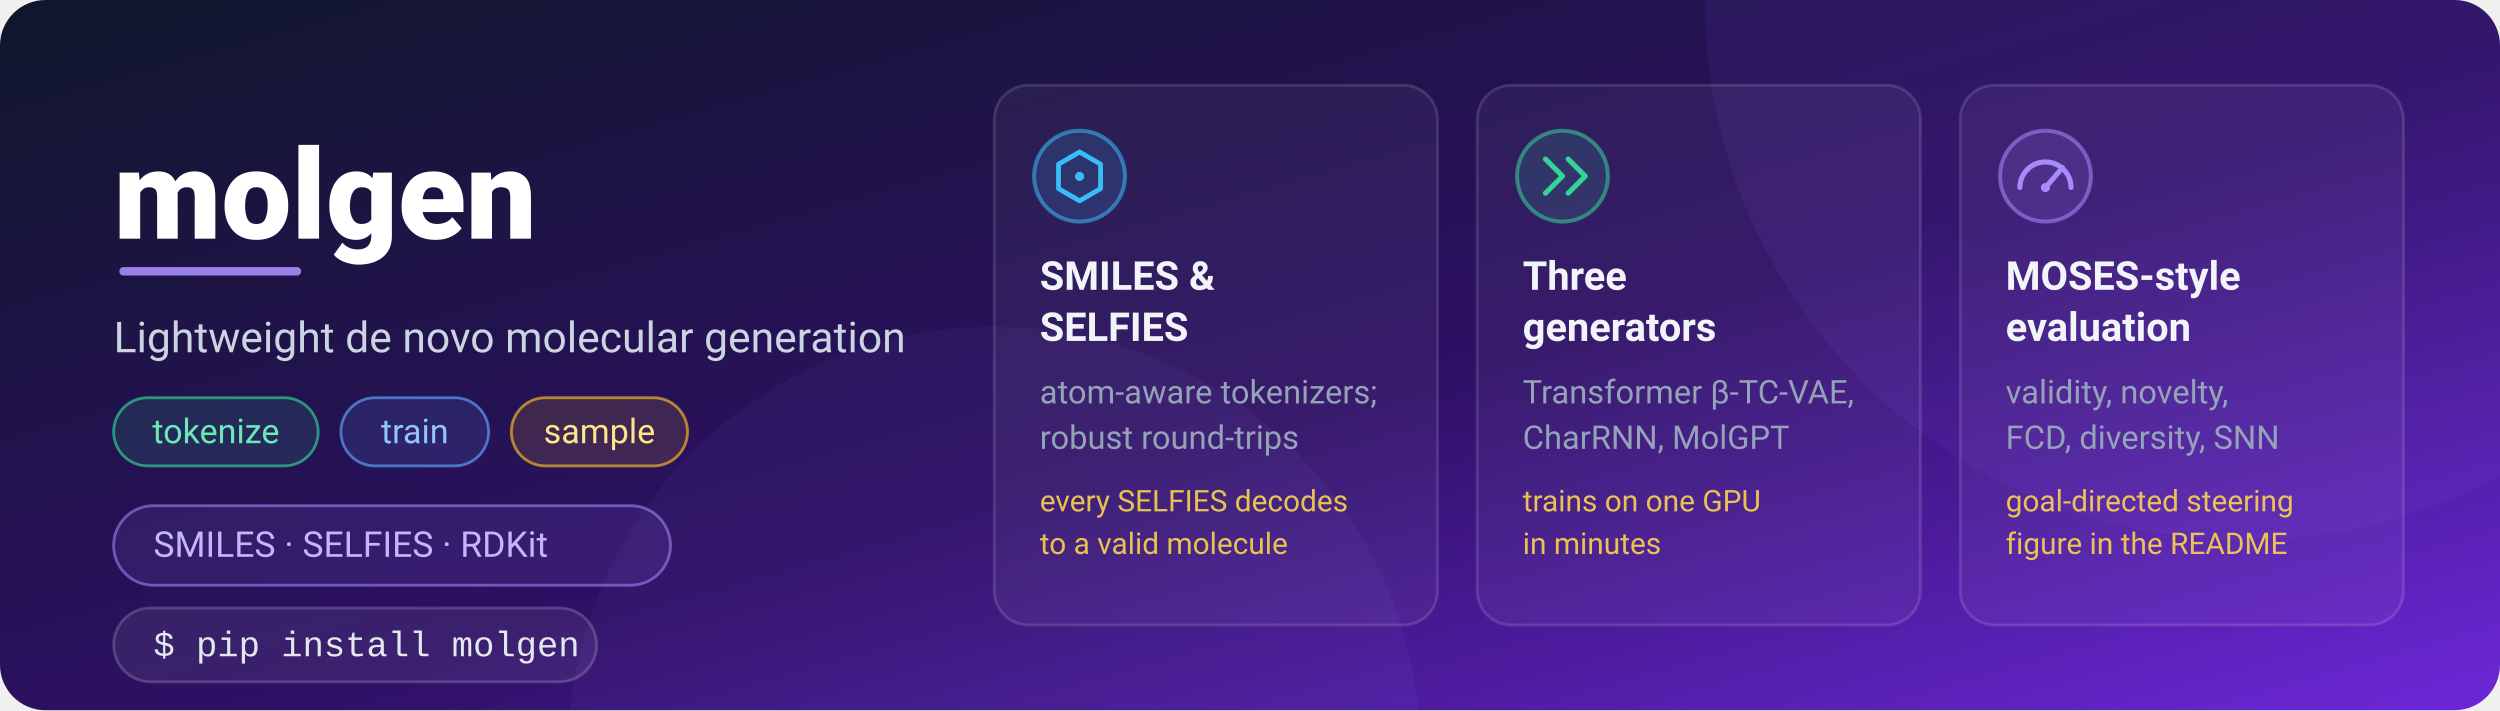
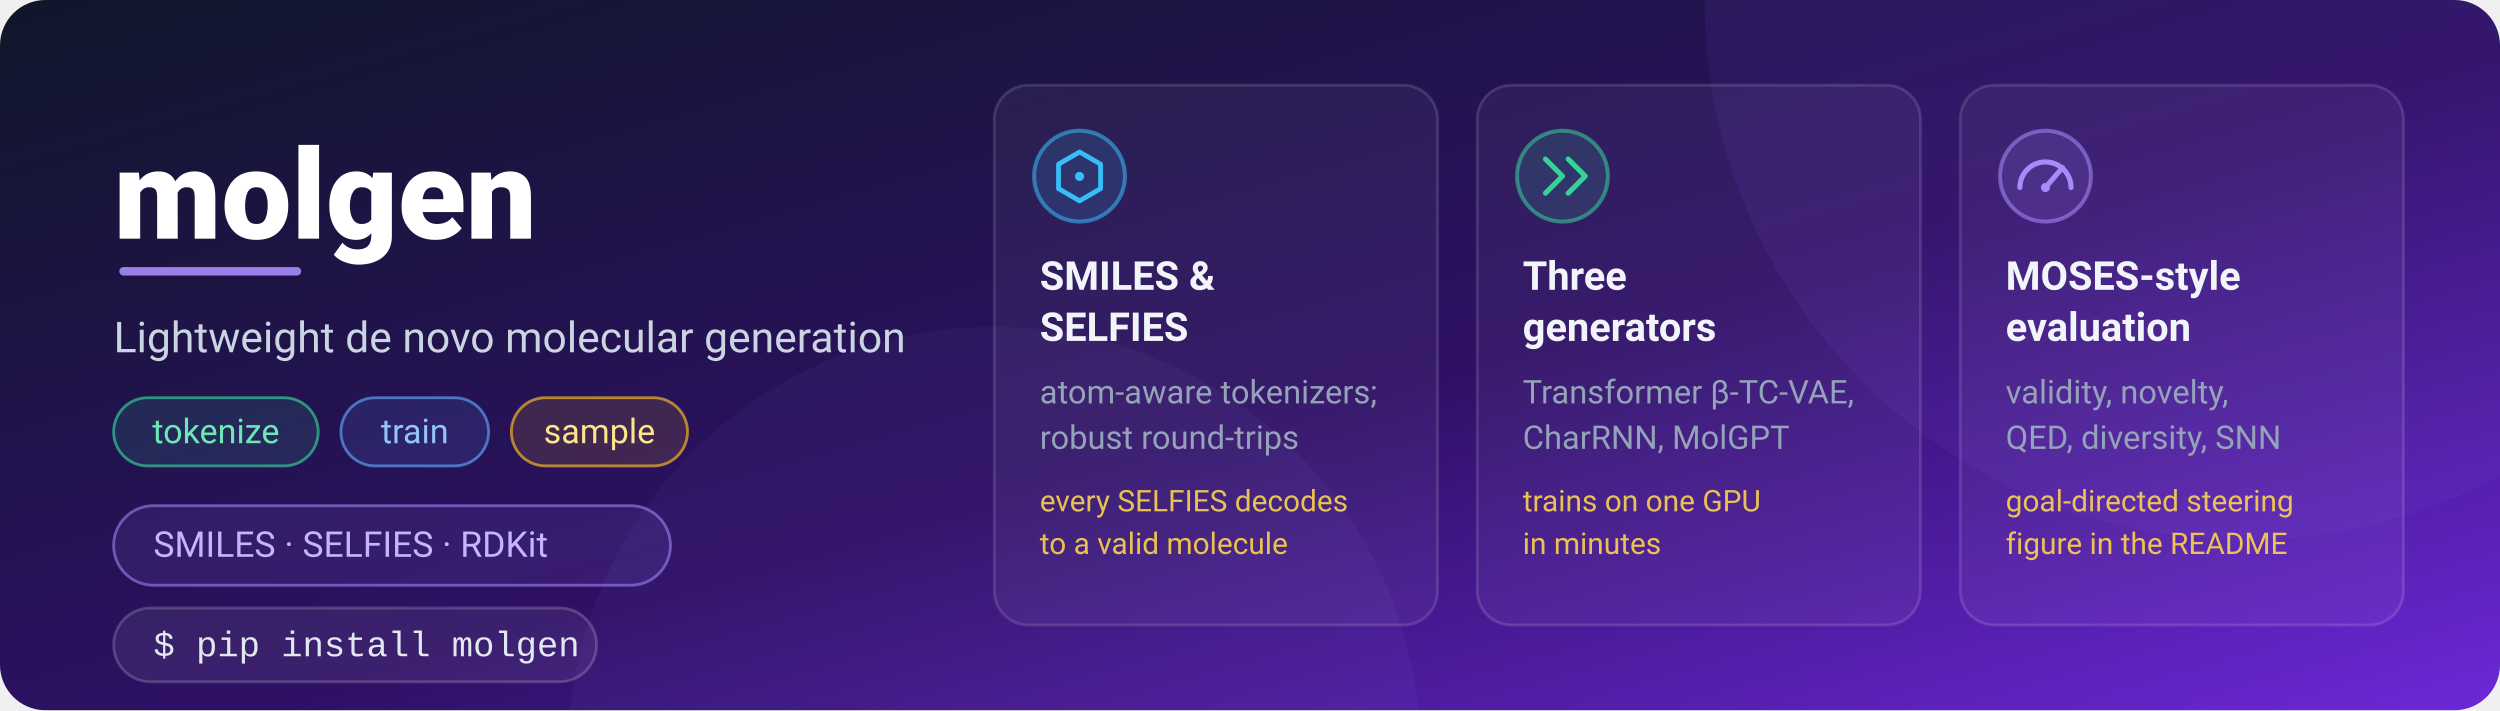
<svg xmlns="http://www.w3.org/2000/svg" viewBox="0 0 880 250" role="img" aria-label="molgen — lightweight de novo molecular generation: SMILES and SELFIES tokenizers, VAE / CharRNN / MolGPT generators, MOSES-style evaluation">
  <defs>
    <linearGradient id="bg" x1="0" y1="0" x2="1" y2="1">
      <stop offset="0%" stop-color="#0f172a" />
      <stop offset="55%" stop-color="#2e1065" />
      <stop offset="100%" stop-color="#6d28d9" />
    </linearGradient>
    <clipPath id="bgclip">
      <rect x="0" y="0" width="880" height="250" rx="16" />
    </clipPath>
  </defs>
  <rect x="0" y="0" width="880" height="250" rx="16" fill="url(#bg)" />
  <g clip-path="url(#bgclip)">
    <circle cx="790" cy="0" r="190" fill="#8b5cf6" opacity="0.08" />
    <circle cx="350" cy="265" r="150" fill="#a78bfa" opacity="0.05" />
  </g>
  <text x="40" y="84" font-family="-apple-system, 'Segoe UI', Roboto, Helvetica, Arial, sans-serif" font-size="44" font-weight="800" fill="#ffffff">molgen</text>
  <rect x="42" y="94" width="64" height="3" rx="1.5" fill="#a78bfa" opacity="0.9" />
  <text x="40" y="124" font-family="-apple-system, 'Segoe UI', Roboto, Helvetica, Arial, sans-serif" font-size="15" fill="#cbd5e1">Lightweight de novo molecular generation</text>
  <g font-family="-apple-system, 'Segoe UI', Roboto, Helvetica, Arial, sans-serif" font-size="12" text-anchor="middle">
    <rect x="40" y="140" width="72" height="24" rx="12" fill="#34d399" fill-opacity="0.12" stroke="#34d399" stroke-opacity="0.65" />
    <text x="76" y="156" fill="#6ee7b7">tokenize</text>
    <rect x="120" y="140" width="52" height="24" rx="12" fill="#60a5fa" fill-opacity="0.12" stroke="#60a5fa" stroke-opacity="0.65" />
    <text x="146" y="156" fill="#93c5fd">train</text>
    <rect x="180" y="140" width="62" height="24" rx="12" fill="#fbbf24" fill-opacity="0.12" stroke="#fbbf24" stroke-opacity="0.65" />
    <text x="211" y="156" fill="#fde68a">sample</text>
  </g>
  <rect x="40" y="178" width="196" height="28" rx="14" fill="#a78bfa" fill-opacity="0.10" stroke="#a78bfa" stroke-opacity="0.55" />
  <text x="54" y="196" font-family="-apple-system, 'Segoe UI', Roboto, Helvetica, Arial, sans-serif" font-size="12.5" fill="#c4b5fd">SMILES · SELFIES · RDKit</text>
  <rect x="40" y="214" width="170" height="26" rx="13" fill="#ffffff" fill-opacity="0.07" stroke="#ffffff" stroke-opacity="0.18" />
  <text x="54" y="231" font-family="ui-monospace, SFMono-Regular, Consolas, 'Courier New', monospace" font-size="12.5" fill="#e2e8f0">$ pip install molgen</text>
  <g>
    <rect x="350" y="30" width="156" height="190" rx="12" fill="#ffffff" fill-opacity="0.05" stroke="#ffffff" stroke-opacity="0.13" />
    <circle cx="380" cy="62" r="16" fill="#38bdf8" fill-opacity="0.14" stroke="#38bdf8" stroke-opacity="0.55" stroke-width="1.4" />
    <polygon points="380,53.5 387.4,57.8 387.4,66.4 380,70.7 372.6,66.4 372.6,57.8" fill="none" stroke="#38bdf8" stroke-width="1.7" stroke-linejoin="round" />
    <circle cx="380" cy="62.1" r="1.6" fill="#38bdf8" />
    <g font-family="-apple-system, 'Segoe UI', Roboto, Helvetica, Arial, sans-serif">
      <text x="366" y="102" font-size="14" font-weight="700" fill="#f1f5f9">SMILES &amp;</text>
      <text x="366" y="120" font-size="14" font-weight="700" fill="#f1f5f9">SELFIES</text>
      <text x="366" y="142" font-size="11.5" fill="#94a3b8">atom-aware tokenizers;</text>
      <text x="366" y="158" font-size="11.5" fill="#94a3b8">robust round-trips</text>
      <text x="366" y="180" font-size="10.5" fill="#fcd34d" fill-opacity="0.9">every SELFIES decodes</text>
      <text x="366" y="195" font-size="10.5" fill="#fcd34d" fill-opacity="0.9">to a valid molecule</text>
    </g>
  </g>
  <g>
    <rect x="520" y="30" width="156" height="190" rx="12" fill="#ffffff" fill-opacity="0.05" stroke="#ffffff" stroke-opacity="0.13" />
    <circle cx="550" cy="62" r="16" fill="#34d399" fill-opacity="0.14" stroke="#34d399" stroke-opacity="0.55" stroke-width="1.4" />
    <g stroke="#34d399" stroke-width="1.8" stroke-linecap="round" stroke-linejoin="round" fill="none">
      <path d="M 544 56 L 550 62 L 544 68" />
      <path d="M 552 56 L 558 62 L 552 68" />
    </g>
    <g font-family="-apple-system, 'Segoe UI', Roboto, Helvetica, Arial, sans-serif">
      <text x="536" y="102" font-size="14" font-weight="700" fill="#f1f5f9">Three</text>
      <text x="536" y="120" font-size="14" font-weight="700" fill="#f1f5f9">generators</text>
      <text x="536" y="142" font-size="11.5" fill="#94a3b8">Transformer β-TC-VAE,</text>
      <text x="536" y="158" font-size="11.5" fill="#94a3b8">CharRNN, MolGPT</text>
      <text x="536" y="180" font-size="10.5" fill="#fcd34d" fill-opacity="0.9">trains on one GPU</text>
      <text x="536" y="195" font-size="10.5" fill="#fcd34d" fill-opacity="0.9">in minutes</text>
    </g>
  </g>
  <g>
    <rect x="690" y="30" width="156" height="190" rx="12" fill="#ffffff" fill-opacity="0.05" stroke="#ffffff" stroke-opacity="0.13" />
    <circle cx="720" cy="62" r="16" fill="#a78bfa" fill-opacity="0.14" stroke="#a78bfa" stroke-opacity="0.55" stroke-width="1.4" />
    <g stroke="#a78bfa" stroke-width="1.8" stroke-linecap="round" fill="none">
      <path d="M 711 66 A 9 9 0 0 1 729 66" />
      <line x1="720" y1="66" x2="726" y2="59" />
    </g>
    <circle cx="720" cy="66" r="1.6" fill="#a78bfa" />
    <g font-family="-apple-system, 'Segoe UI', Roboto, Helvetica, Arial, sans-serif">
      <text x="706" y="102" font-size="14" font-weight="700" fill="#f1f5f9">MOSES-style</text>
      <text x="706" y="120" font-size="14" font-weight="700" fill="#f1f5f9">evaluation</text>
      <text x="706" y="142" font-size="11.5" fill="#94a3b8">validity, novelty,</text>
-       <text x="706" y="158" font-size="11.5" fill="#94a3b8">FCD, diversity, SNN</text>
+       <text x="706" y="158" font-size="11.5" fill="#94a3b8">QED, diversity, SNN</text>
      <text x="706" y="180" font-size="10.5" fill="#fcd34d" fill-opacity="0.9">goal-directed steering</text>
      <text x="706" y="195" font-size="10.5" fill="#fcd34d" fill-opacity="0.9">figure in the README</text>
    </g>
  </g>
</svg>
